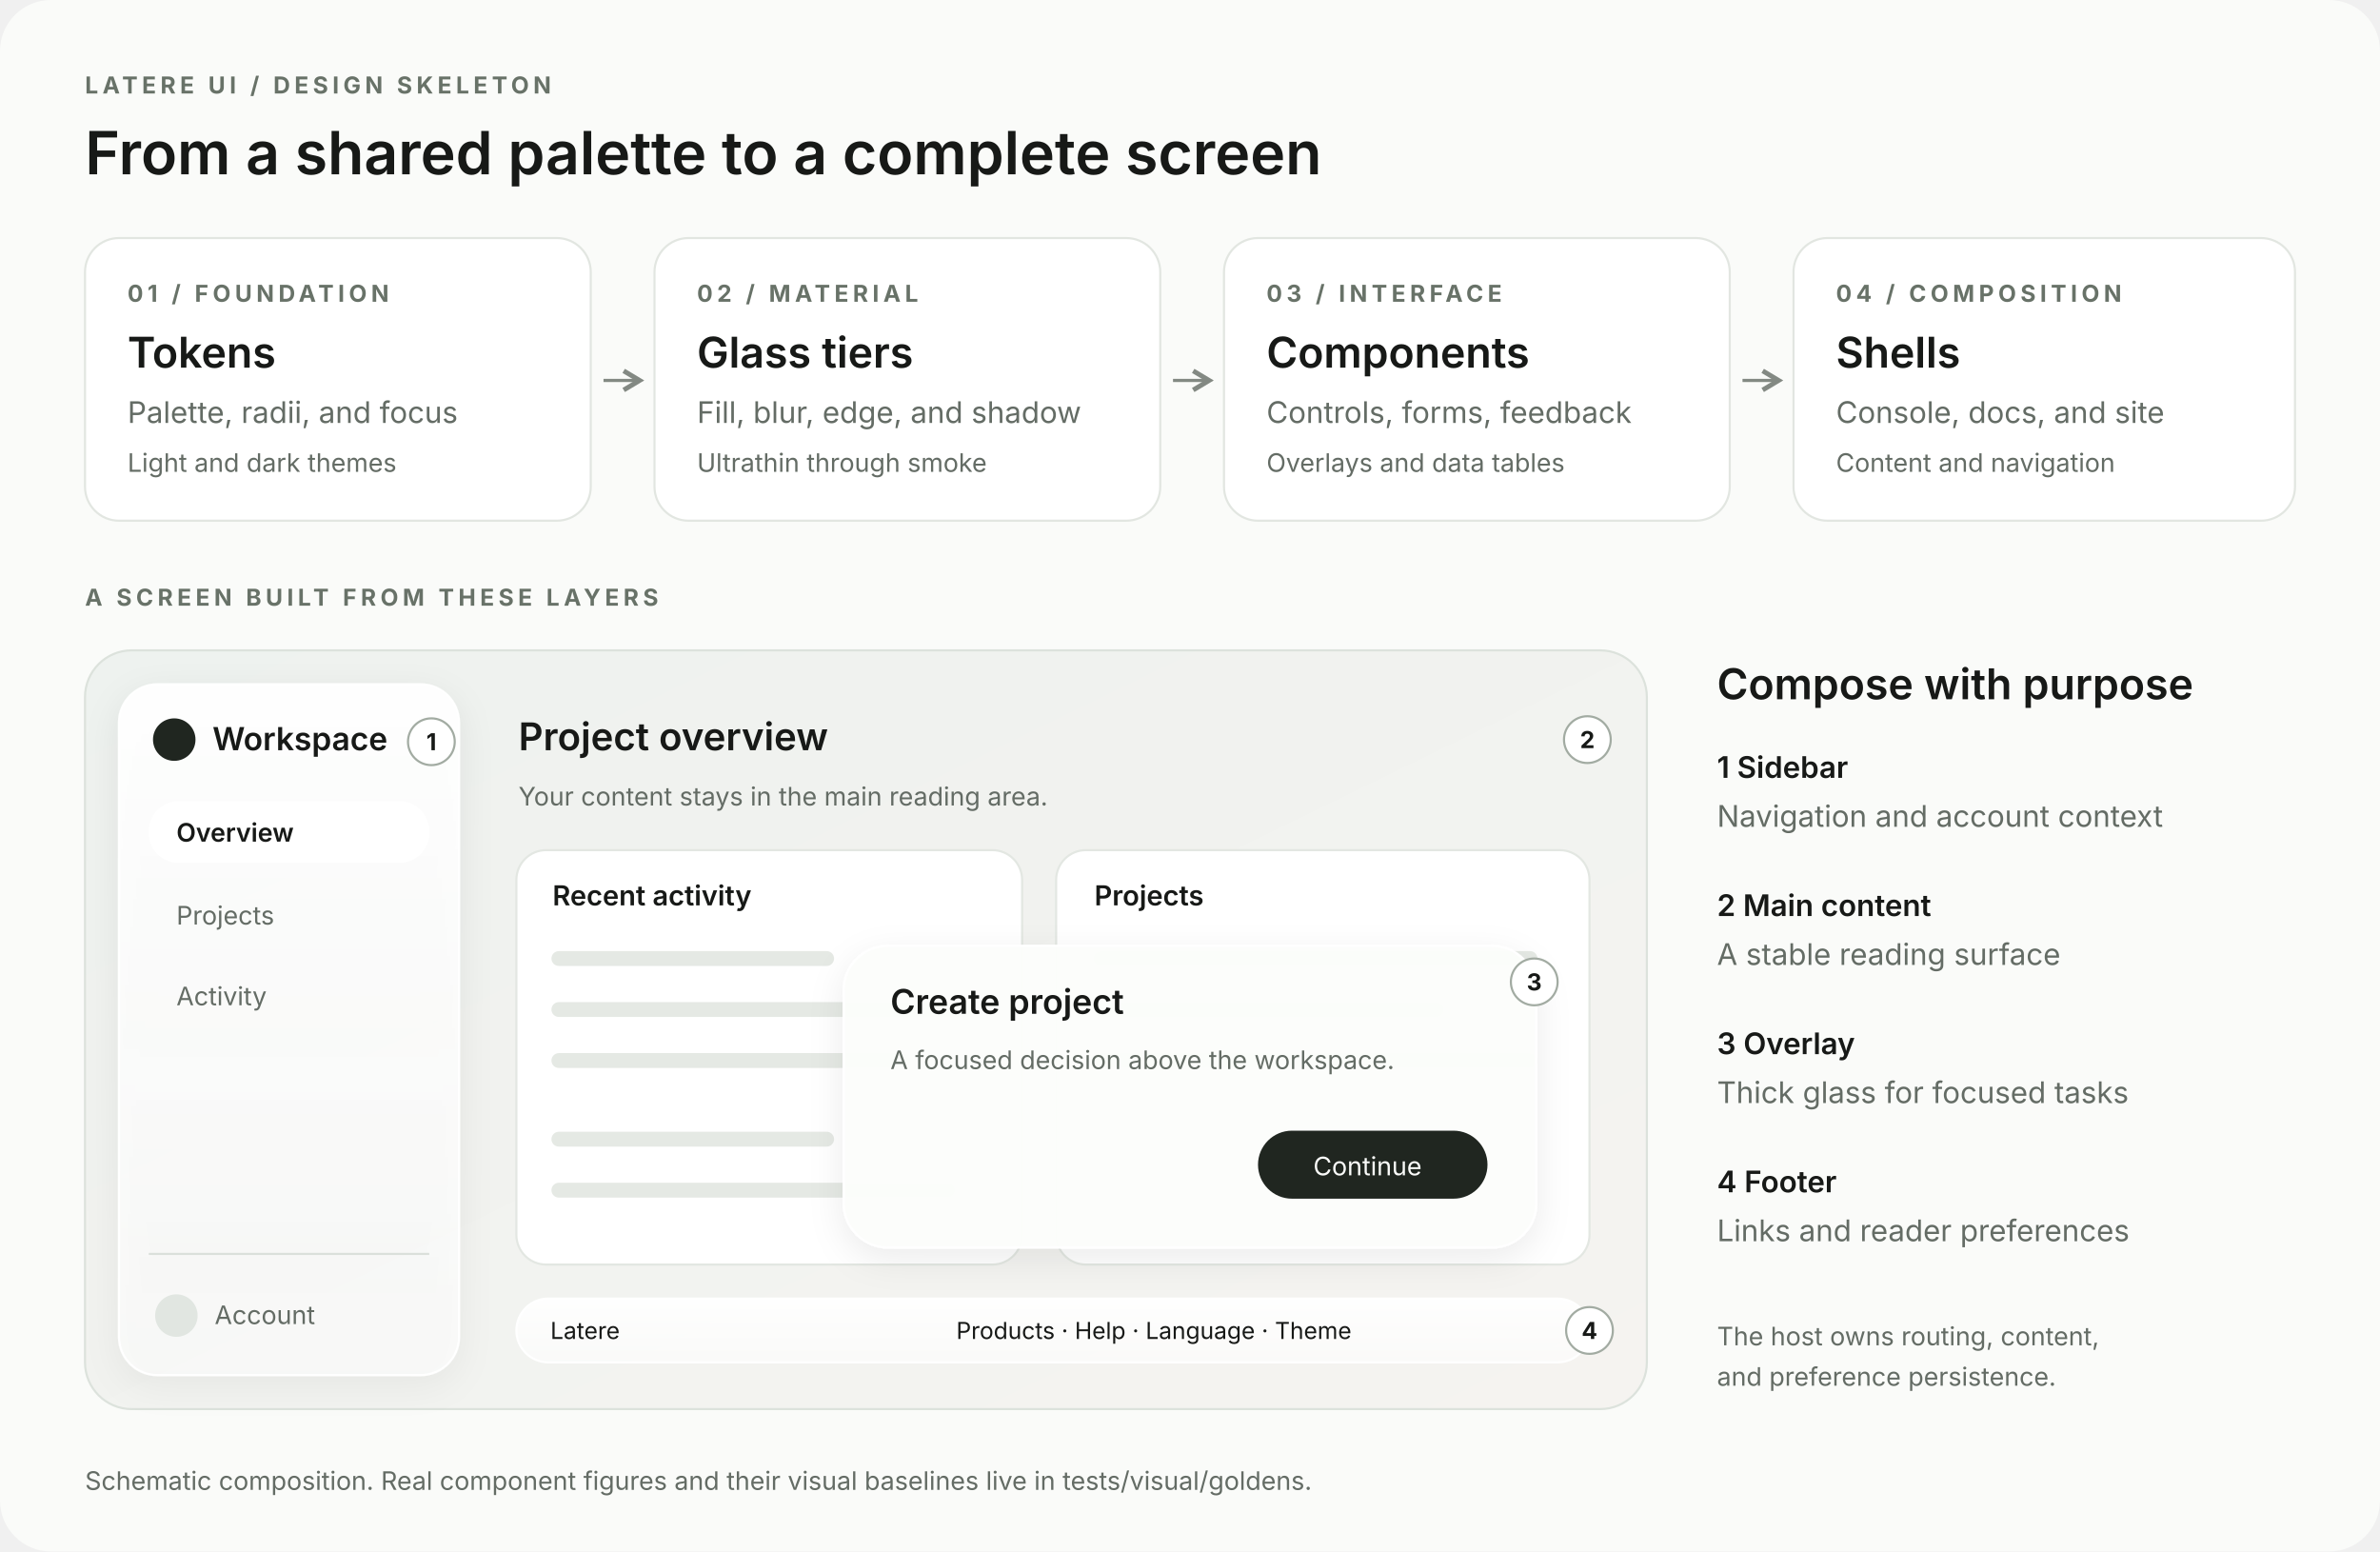
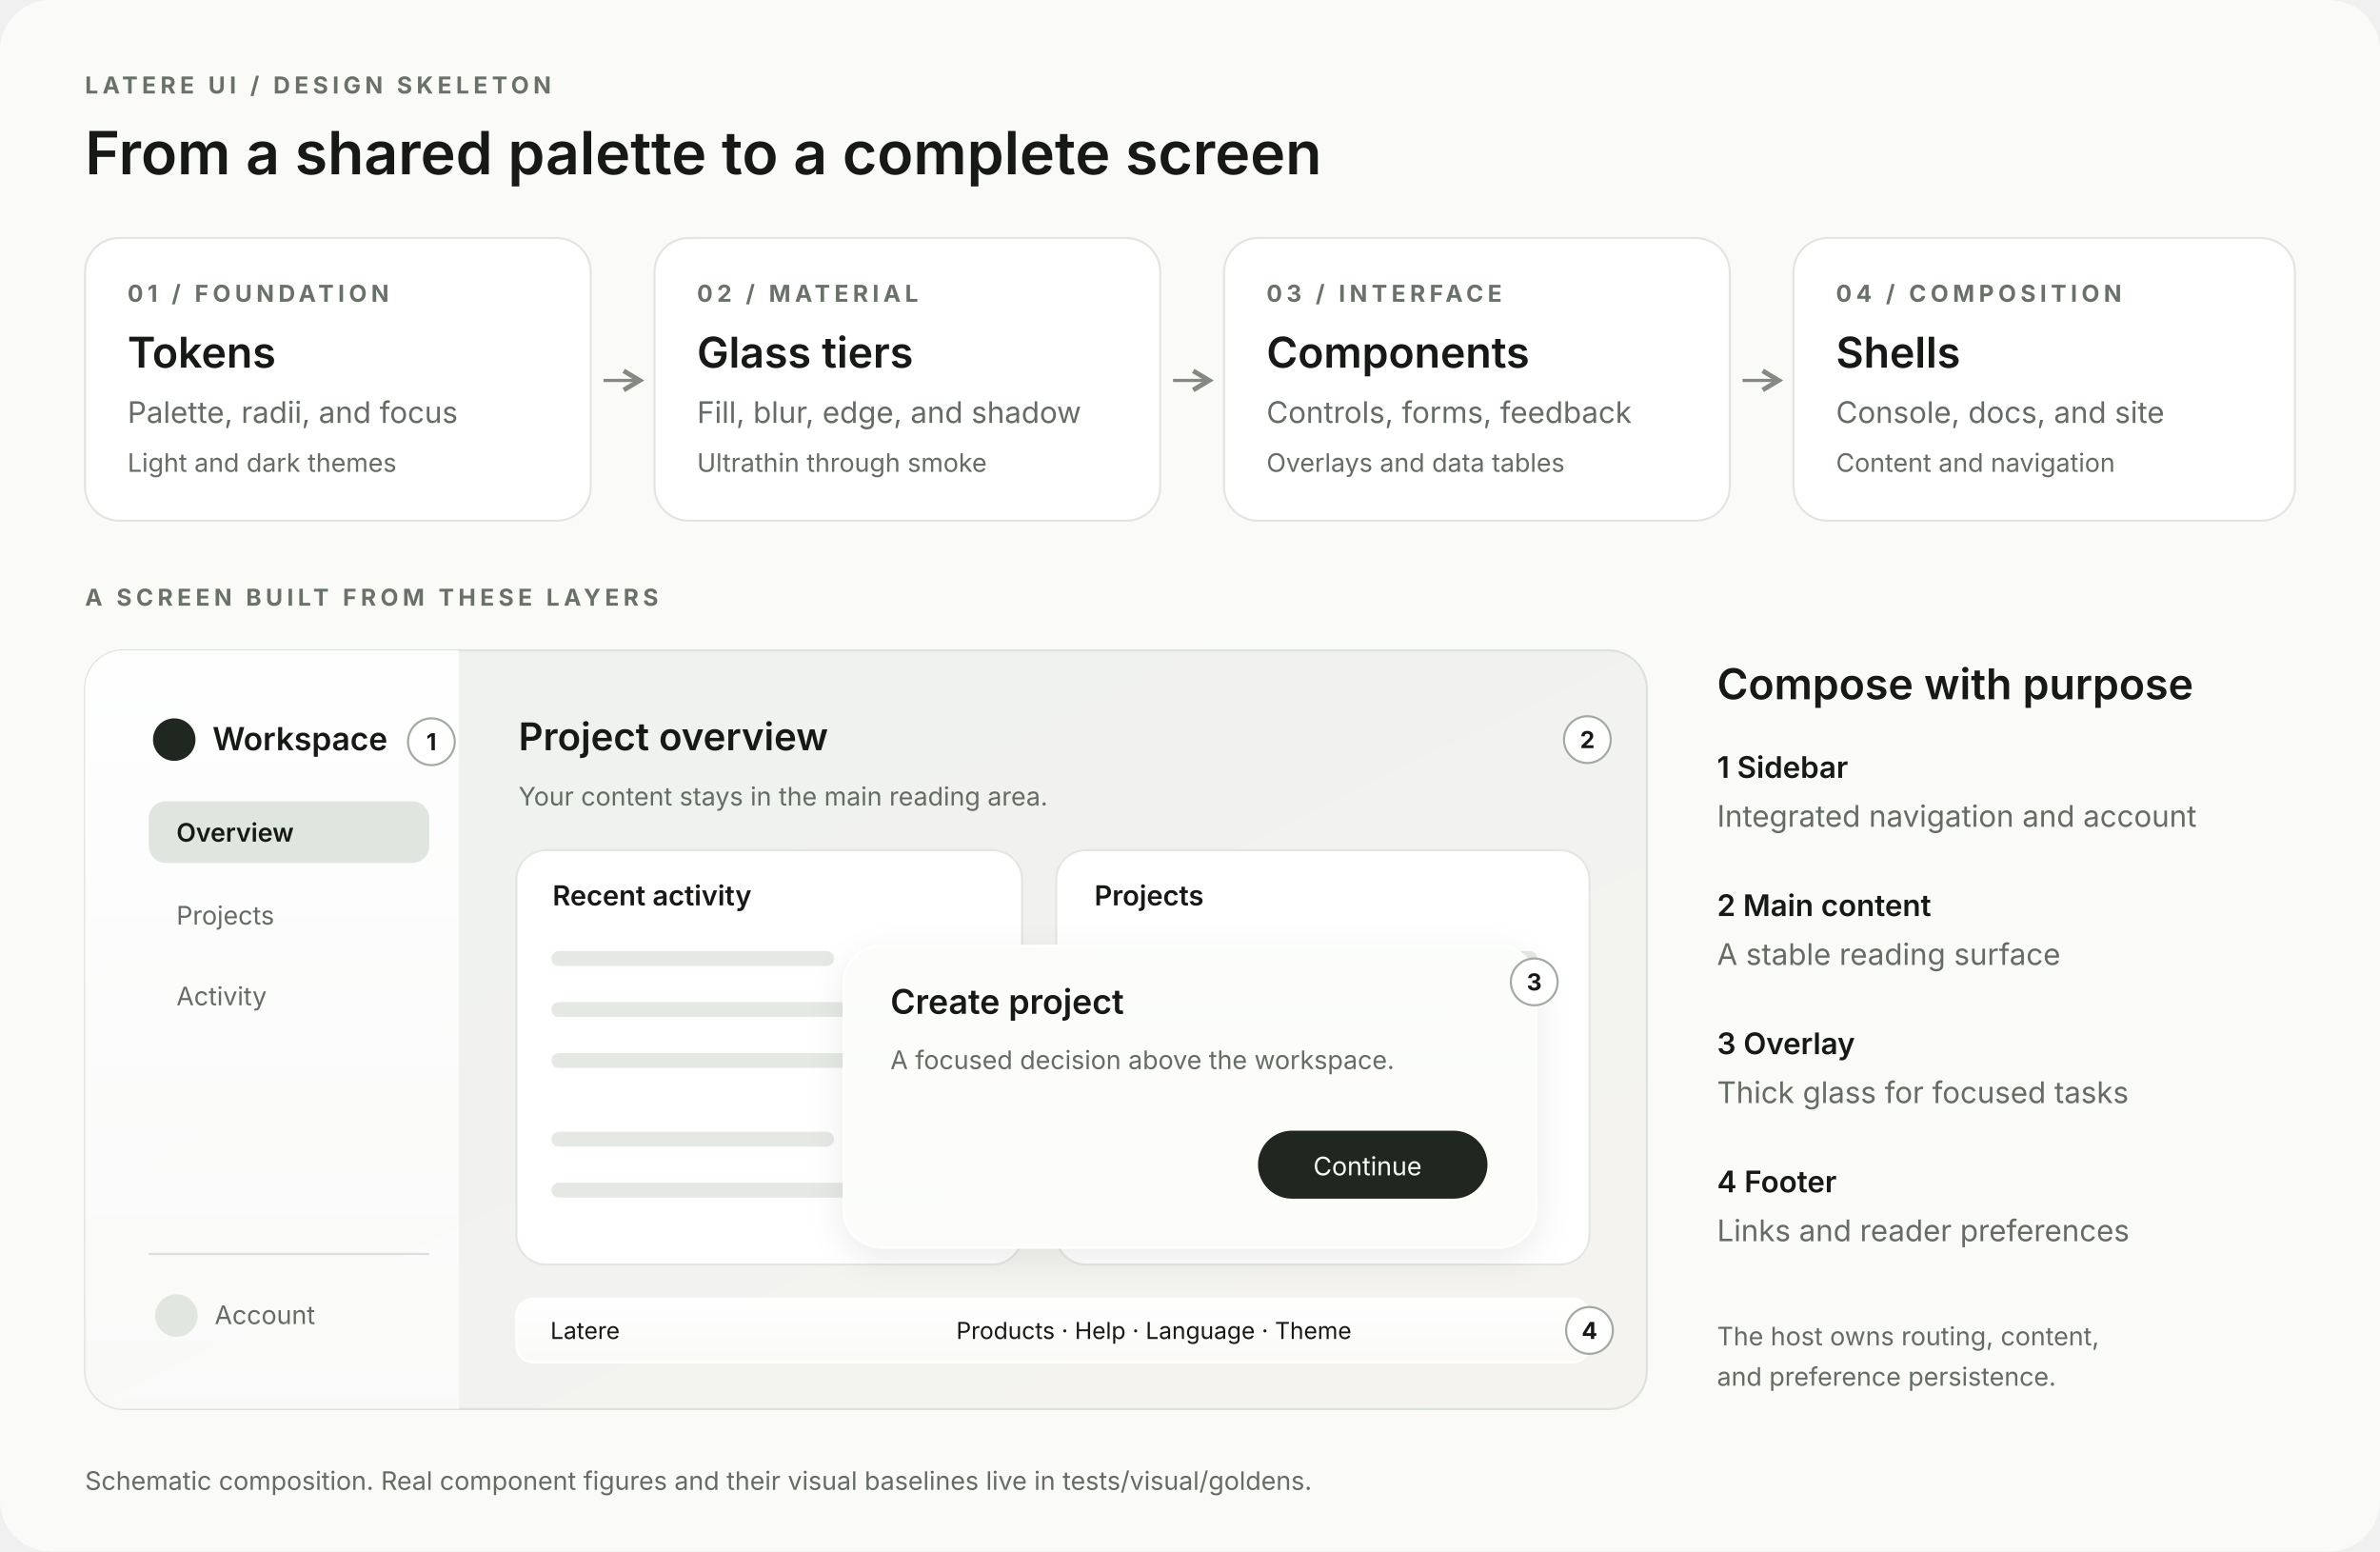
<svg xmlns="http://www.w3.org/2000/svg" viewBox="0 0 1120 730" role="img" aria-labelledby="title description">
  <defs>
    <linearGradient id="canvas" x1="0" y1="0" x2="1" y2="1">
      <stop stop-color="#eef2ef" />
      <stop offset="1" stop-color="#f5f3f0" />
    </linearGradient>
    <linearGradient id="glass" x1="0" y1="0" x2="0" y2="1">
      <stop stop-color="#ffffff" stop-opacity=".94" />
      <stop offset="1" stop-color="#ffffff" stop-opacity=".56" />
    </linearGradient>
    <filter id="shadow" x="-20%" y="-20%" width="140%" height="160%">
      <feDropShadow dx="0" dy="5" stdDeviation="8" flood-color="#161c18" flood-opacity=".08" />
    </filter>
    <marker id="arrow" markerWidth="8" markerHeight="8" refX="6" refY="4" orient="auto">
      <path d="M1 1 6 4 1 7" fill="none" stroke="#838983" stroke-width="1.5" />
    </marker>
+     <clipPath id="shell-clip">
+       <rect x="40" y="306" width="735" height="357" rx="18" />
+     </clipPath>
  </defs>
  <style>
    text { font-family: Inter, -apple-system, BlinkMacSystemFont, "Segoe UI", sans-serif; fill: #171917; }
    .eyebrow { font-size: 11px; font-weight: 650; letter-spacing: 2px; fill: #687268; }
    .heading { font-size: 20px; font-weight: 600; }
    .body { font-size: 14px; fill: #646c65; }
    .small { font-size: 12px; fill: #646c65; }
    .line { stroke: #dbe0db; stroke-width: 1; fill: none; }
    .card { fill: #fff; stroke: #e2e6e1; }
  </style>
  <rect width="1120" height="730" rx="24" fill="#fafbf9" />
  <text x="40" y="44" class="eyebrow">LATERE UI / DESIGN SKELETON</text>
  <text x="40" y="82" font-size="28" font-weight="600">From a shared palette to a complete screen</text>
  <g transform="translate(40 112)">
    <rect width="238" height="133" rx="16" class="card" />
    <text x="20" y="30" class="eyebrow">01 / FOUNDATION</text>
    <text x="20" y="61" class="heading">Tokens</text>
    <text x="20" y="87" class="body">Palette, radii, and focus</text>
    <text x="20" y="110" class="small">Light and dark themes</text>
  </g>
  <g transform="translate(308 112)">
    <rect width="238" height="133" rx="16" class="card" />
    <text x="20" y="30" class="eyebrow">02 / MATERIAL</text>
    <text x="20" y="61" class="heading">Glass tiers</text>
    <text x="20" y="87" class="body">Fill, blur, edge, and shadow</text>
    <text x="20" y="110" class="small">Ultrathin through smoke</text>
  </g>
  <g transform="translate(576 112)">
    <rect width="238" height="133" rx="16" class="card" />
    <text x="20" y="30" class="eyebrow">03 / INTERFACE</text>
    <text x="20" y="61" class="heading">Components</text>
    <text x="20" y="87" class="body">Controls, forms, feedback</text>
    <text x="20" y="110" class="small">Overlays and data tables</text>
  </g>
  <g transform="translate(844 112)">
    <rect width="236" height="133" rx="16" class="card" />
    <text x="20" y="30" class="eyebrow">04 / COMPOSITION</text>
    <text x="20" y="61" class="heading">Shells</text>
    <text x="20" y="87" class="body">Console, docs, and site</text>
    <text x="20" y="110" class="small">Content and navigation</text>
  </g>
  <g stroke="#838983" stroke-width="1.5" marker-end="url(#arrow)">
    <path d="M284 179h17" />
    <path d="M552 179h17" />
    <path d="M820 179h17" />
  </g>
  <text x="40" y="285" class="eyebrow">A SCREEN BUILT FROM THESE LAYERS</text>
-   <rect x="40" y="306" width="735" height="357" rx="22" fill="url(#canvas)" stroke="#dce2dc" />
-   <g filter="url(#shadow)">
-     <rect x="56" y="322" width="160" height="325" rx="18" fill="url(#glass)" stroke="#fff" />
-   </g>
+   <rect x="40" y="306" width="735" height="357" rx="18" fill="url(#canvas)" stroke="#dce2dc" />
+   <rect x="40" y="306" width="176" height="357" fill="url(#glass)" clip-path="url(#shell-clip)" />
  <circle cx="82" cy="348" r="10" fill="#202620" />
  <text x="100" y="353" font-size="15" font-weight="600">Workspace</text>
-   <rect x="70" y="377" width="132" height="29" rx="14" fill="#fff" />
+   <rect x="70" y="377" width="132" height="29" rx="8" fill="#dfe5df" />
  <text x="83" y="396" font-size="12" font-weight="600">Overview</text>
  <text x="83" y="435" class="small">Projects</text>
  <text x="83" y="473" class="small">Activity</text>
  <path d="M70 590h132" class="line" />
  <circle cx="83" cy="619" r="10" fill="#e1e6e1" />
  <text x="101" y="623" class="small">Account</text>
  <text x="244" y="353" font-size="18" font-weight="600">Project overview</text>
  <text x="244" y="379" class="small">Your content stays in the main reading area.</text>
  <rect x="243" y="400" width="238" height="195" rx="14" fill="#fff" stroke="#e3e7e2" />
  <text x="260" y="426" font-size="13" font-weight="600">Recent activity</text>
  <g stroke="#e5e9e4" stroke-width="7" stroke-linecap="round">
    <path d="M263 451h126" />
    <path d="M263 475h192" />
    <path d="M263 499h162" />
    <path d="M263 536h126" />
    <path d="M263 560h183" />
  </g>
  <rect x="497" y="400" width="251" height="195" rx="14" fill="#fff" stroke="#e3e7e2" />
  <text x="515" y="426" font-size="13" font-weight="600">Projects</text>
  <g stroke="#e5e9e4" stroke-width="7" stroke-linecap="round">
    <path d="M518 451h202" />
    <path d="M518 475h158" />
    <path d="M518 499h202" />
  </g>
-   <rect x="243" y="611" width="505" height="30" rx="15" fill="url(#glass)" stroke="#fff" />
+   <rect x="243" y="611" width="505" height="30" rx="8" fill="url(#glass)" stroke="#fff" />
  <text x="259" y="630" font-size="11" fill="#646c65">Latere</text>
  <text x="450" y="630" font-size="11" fill="#646c65">Products · Help · Language · Theme</text>
  <g filter="url(#shadow)">
-     <rect x="397" y="445" width="326" height="142" rx="21" fill="#fcfdfb" fill-opacity=".98" stroke="#fff" />
+     <rect x="397" y="445" width="326" height="142" rx="18" fill="#fcfdfb" fill-opacity=".98" stroke="#fff" />
  </g>
  <text x="419" y="477" font-size="16" font-weight="600">Create project</text>
  <text x="419" y="503" class="small">A focused decision above the workspace.</text>
  <rect x="592" y="532" width="108" height="32" rx="16" fill="#202620" />
  <text x="618" y="553" font-size="12" style="fill:#fafbf9">Continue</text>
  <g fill="#fff" stroke="#a2aba2">
    <circle cx="203" cy="349" r="11" />
    <circle cx="747" cy="348" r="11" />
    <circle cx="722" cy="462" r="11" />
    <circle cx="748" cy="626" r="11" />
  </g>
  <g font-size="11" font-weight="650" text-anchor="middle">
    <text x="203" y="353">1</text>
    <text x="747" y="352">2</text>
    <text x="722" y="466">3</text>
    <text x="748" y="630">4</text>
  </g>
  <g transform="translate(808 329)">
    <text class="heading" x="0" y="0">Compose with purpose</text>
    <text x="0" y="37" font-size="14" font-weight="600">1  Sidebar</text>
-     <text x="0" y="60" class="body">Navigation and account context</text>
+     <text x="0" y="60" class="body">Integrated navigation and account</text>
    <text x="0" y="102" font-size="14" font-weight="600">2  Main content</text>
    <text x="0" y="125" class="body">A stable reading surface</text>
    <text x="0" y="167" font-size="14" font-weight="600">3  Overlay</text>
    <text x="0" y="190" class="body">Thick glass for focused tasks</text>
    <text x="0" y="232" font-size="14" font-weight="600">4  Footer</text>
    <text x="0" y="255" class="body">Links and reader preferences</text>
    <text x="0" y="304" class="small">The host owns routing, content,</text>
    <text x="0" y="323" class="small">and preference persistence.</text>
  </g>
  <text x="40" y="701" class="small">Schematic composition. Real component figures and their visual baselines live in tests/visual/goldens.</text>
</svg>
